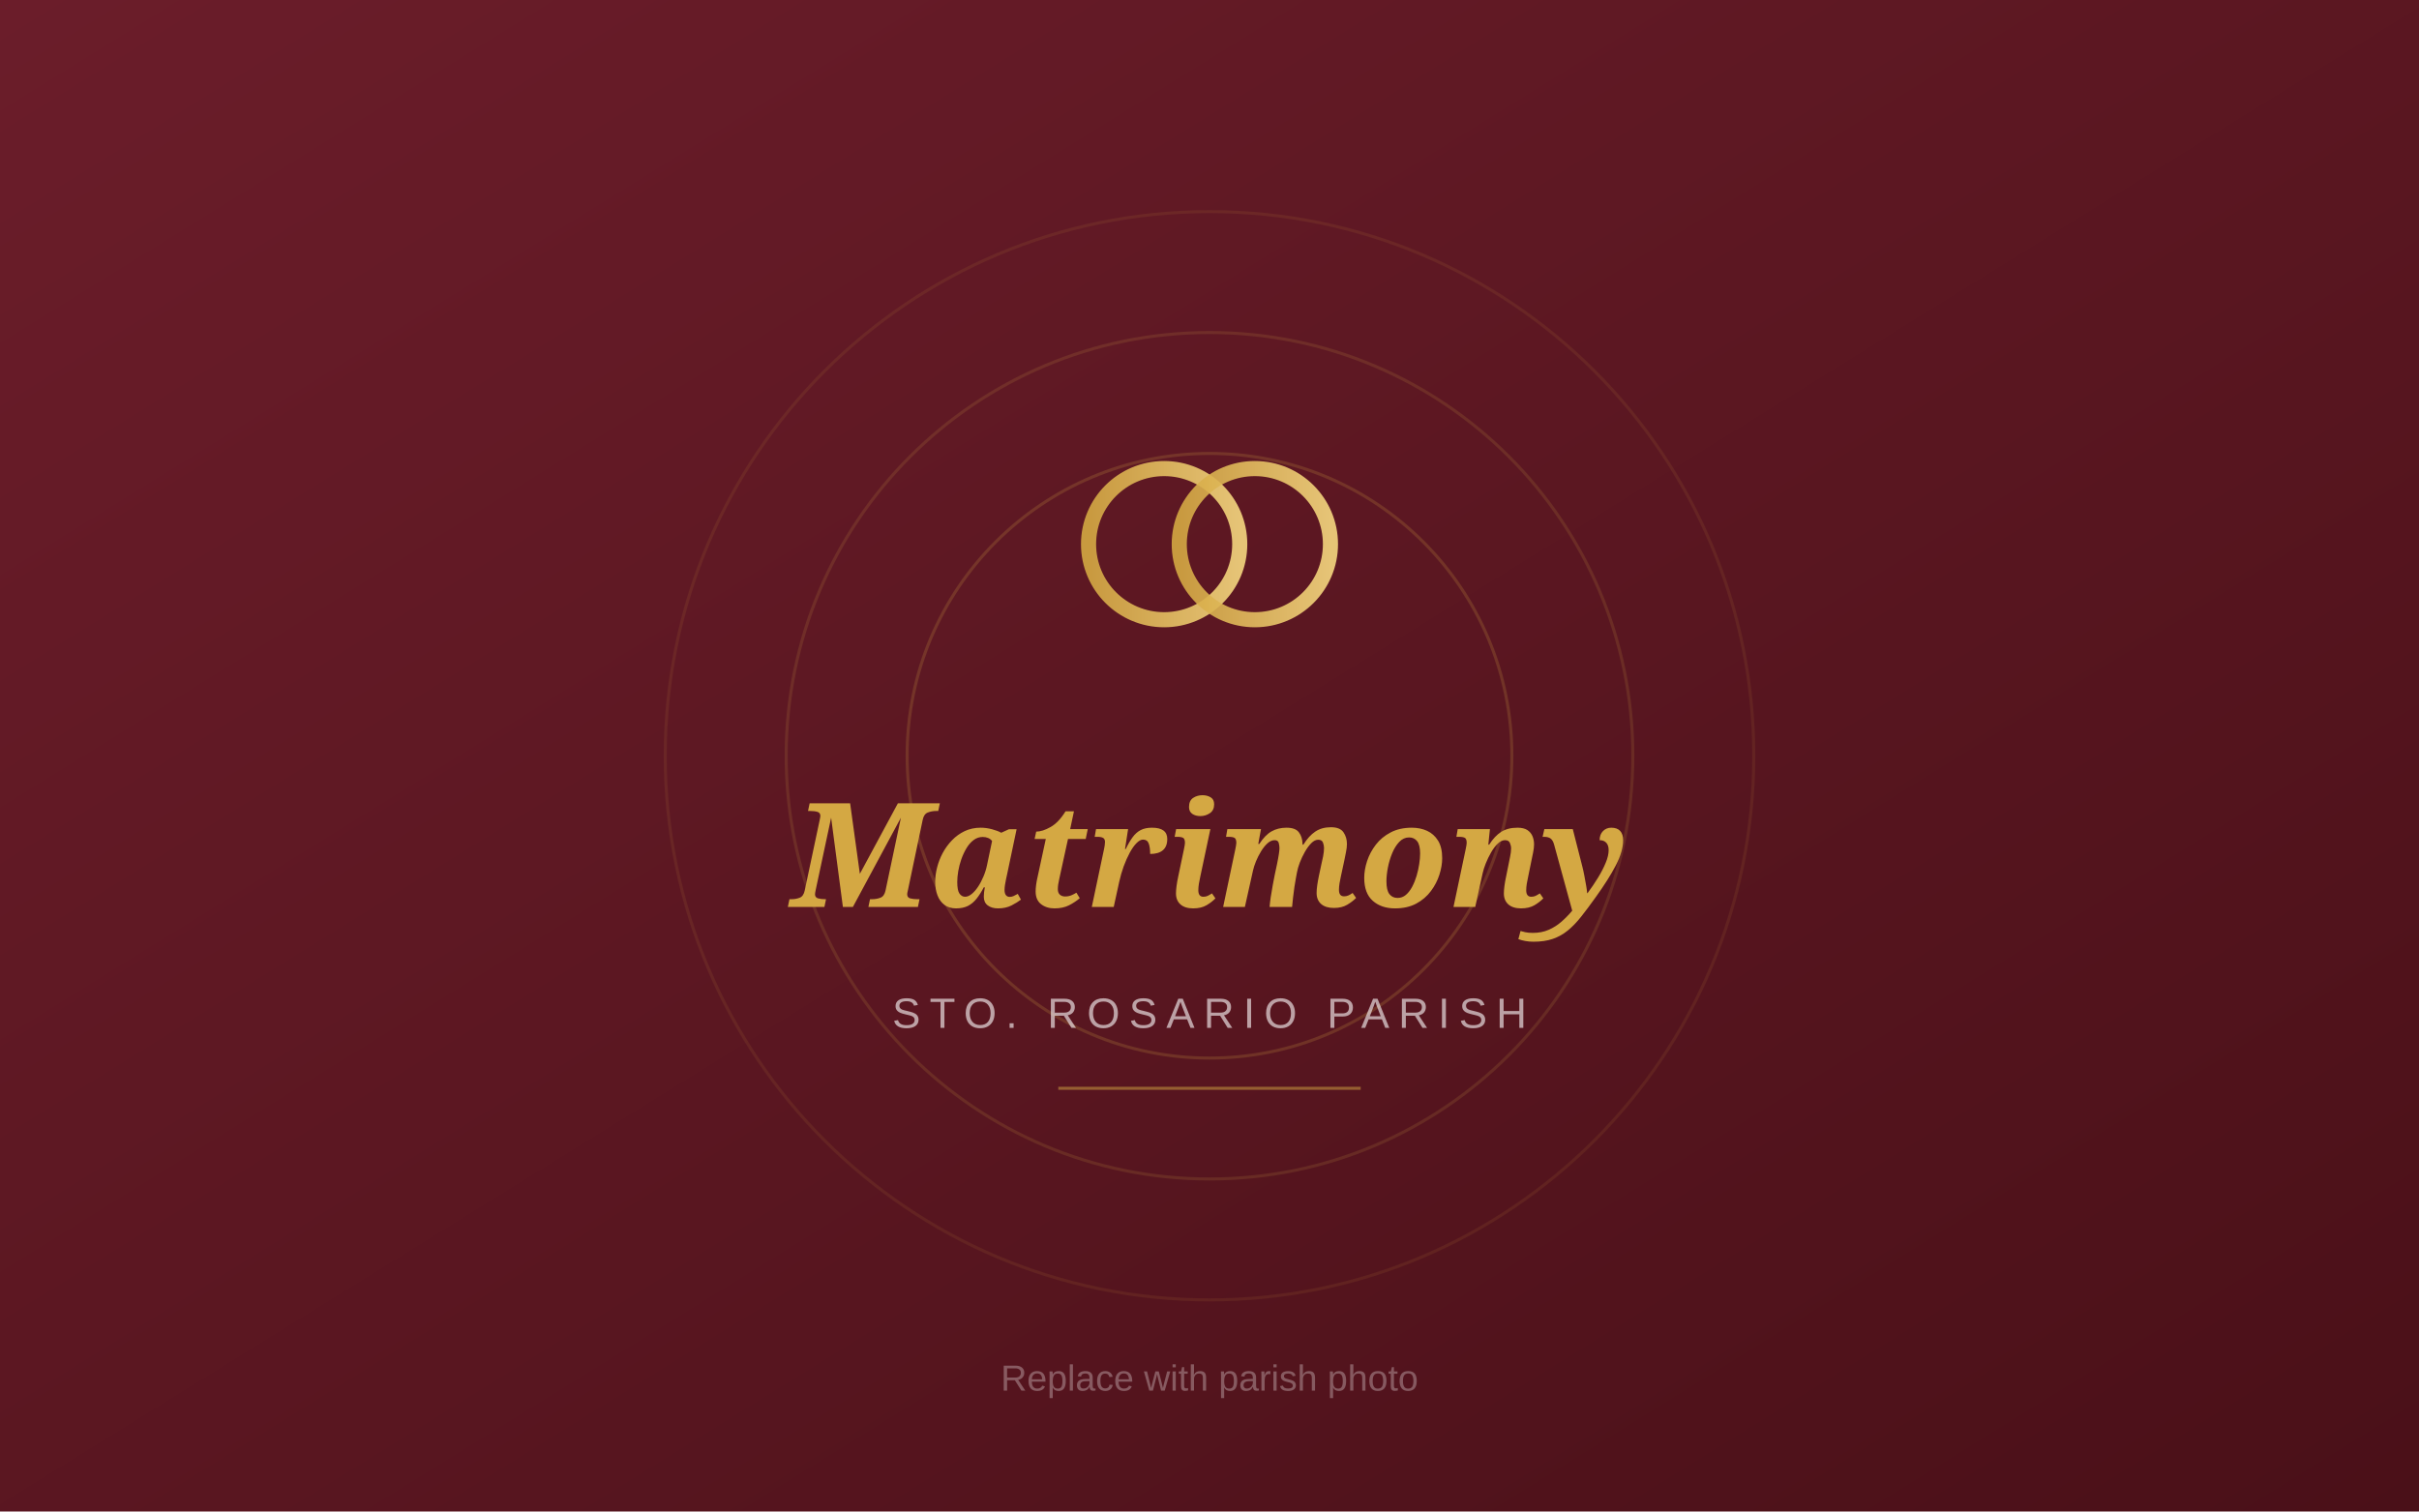
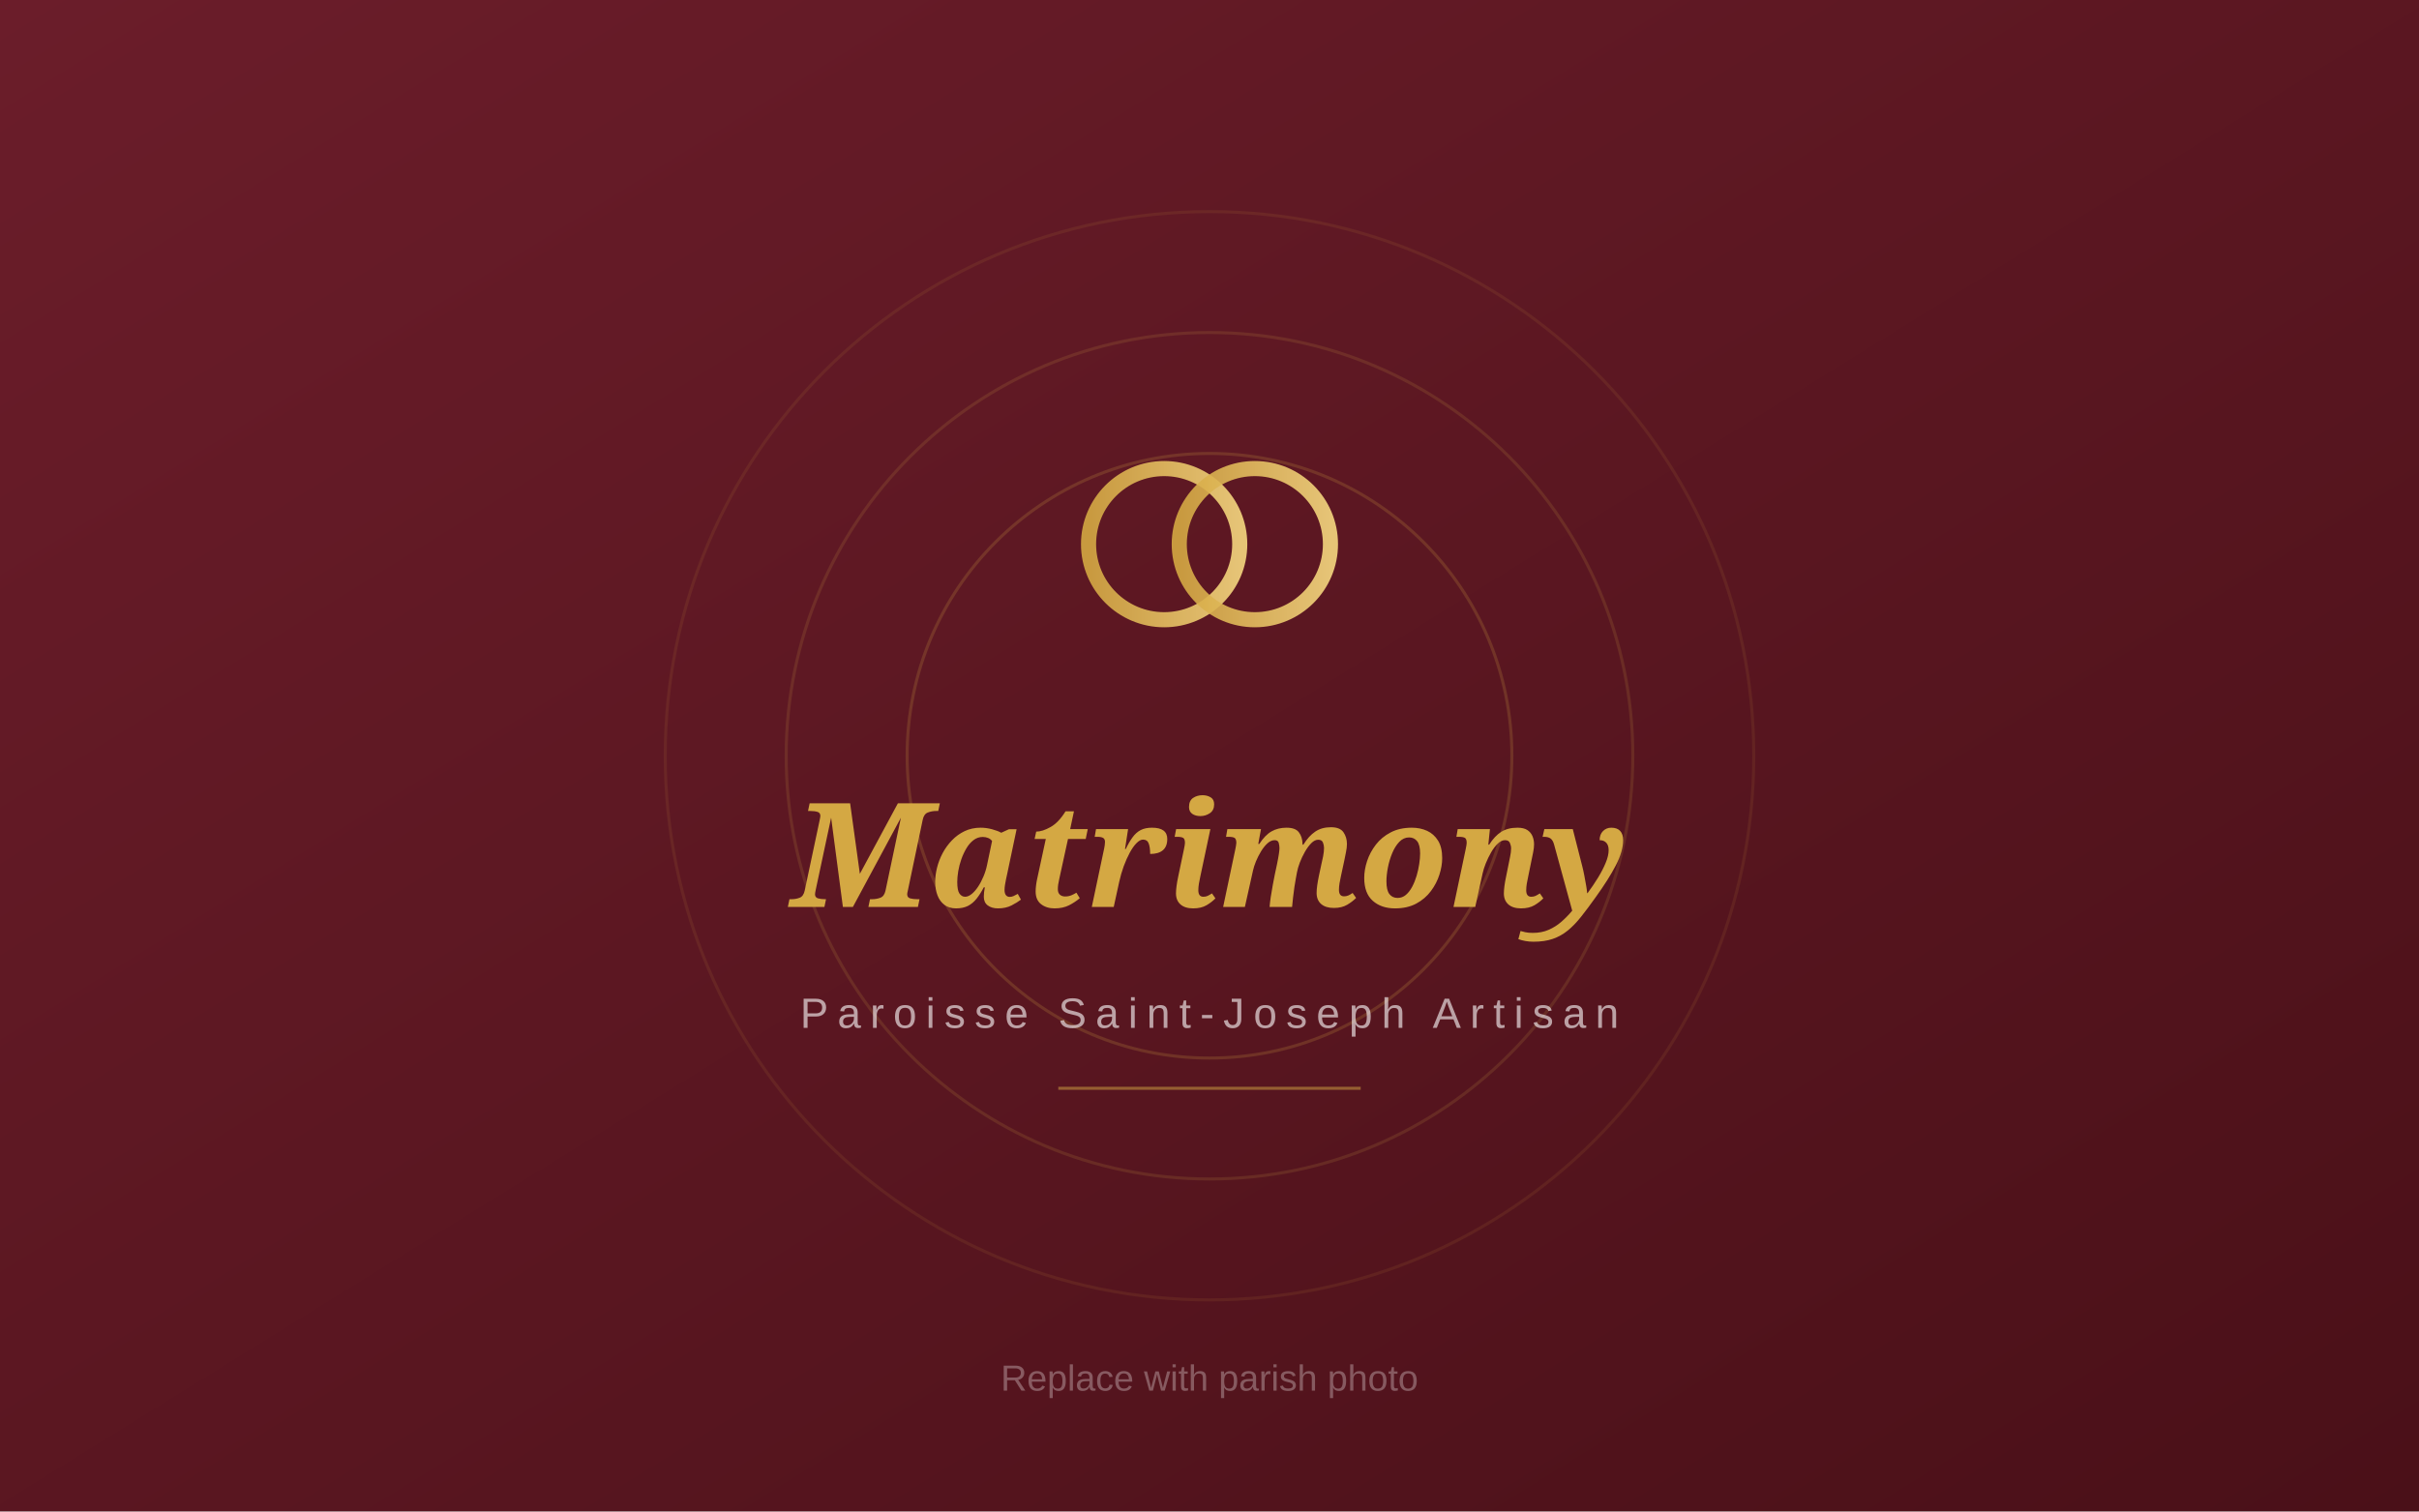
<svg xmlns="http://www.w3.org/2000/svg" width="800" height="500" viewBox="0 0 800 500">
  <defs>
    <linearGradient id="bg" x1="0%" y1="0%" x2="100%" y2="100%">
      <stop offset="0%" style="stop-color:#6B1D2A;stop-opacity:1" />
      <stop offset="100%" style="stop-color:#4A1018;stop-opacity:1" />
    </linearGradient>
    <linearGradient id="gold" x1="0%" y1="0%" x2="100%" y2="0%">
      <stop offset="0%" style="stop-color:#D4A843;stop-opacity:1" />
      <stop offset="100%" style="stop-color:#F5D780;stop-opacity:1" />
    </linearGradient>
  </defs>
  <rect width="800" height="500" fill="url(#bg)" />
  <circle cx="400" cy="250" r="180" fill="none" stroke="rgba(212,168,67,0.1)" stroke-width="1" />
  <circle cx="400" cy="250" r="140" fill="none" stroke="rgba(212,168,67,0.15)" stroke-width="1" />
  <circle cx="400" cy="250" r="100" fill="none" stroke="rgba(212,168,67,0.2)" stroke-width="1" />
  <g transform="translate(400, 180)" fill="none" stroke="url(#gold)" stroke-width="5">
    <circle cx="-15" cy="0" r="25" opacity="0.9" />
    <circle cx="15" cy="0" r="25" opacity="0.9" />
    <line x1="0" y1="-10" x2="0" y2="10" stroke-width="3" opacity="0.7" />
    <line x1="-5" y1="-5" x2="5" y2="-5" stroke-width="3" opacity="0.7" />
  </g>
  <text x="400" y="300" font-family="Georgia, serif" font-size="48" font-weight="bold" fill="#D4A843" text-anchor="middle" font-style="italic">Matrimony</text>
-   <text x="400" y="340" font-family="Arial, sans-serif" font-size="14" fill="rgba(255,255,255,0.6)" text-anchor="middle" letter-spacing="3">STO. ROSARIO PARISH</text>
+   <text x="400" y="340" font-family="Arial, sans-serif" font-size="14" fill="rgba(255,255,255,0.6)" text-anchor="middle" letter-spacing="3">Paroisse Saint-Joseph Artisan</text>
  <line x1="350" y1="360" x2="450" y2="360" stroke="#D4A843" stroke-width="1" opacity="0.5" />
  <text x="400" y="460" font-family="Arial, sans-serif" font-size="12" fill="rgba(255,255,255,0.3)" text-anchor="middle">Replace with parish photo</text>
</svg>
